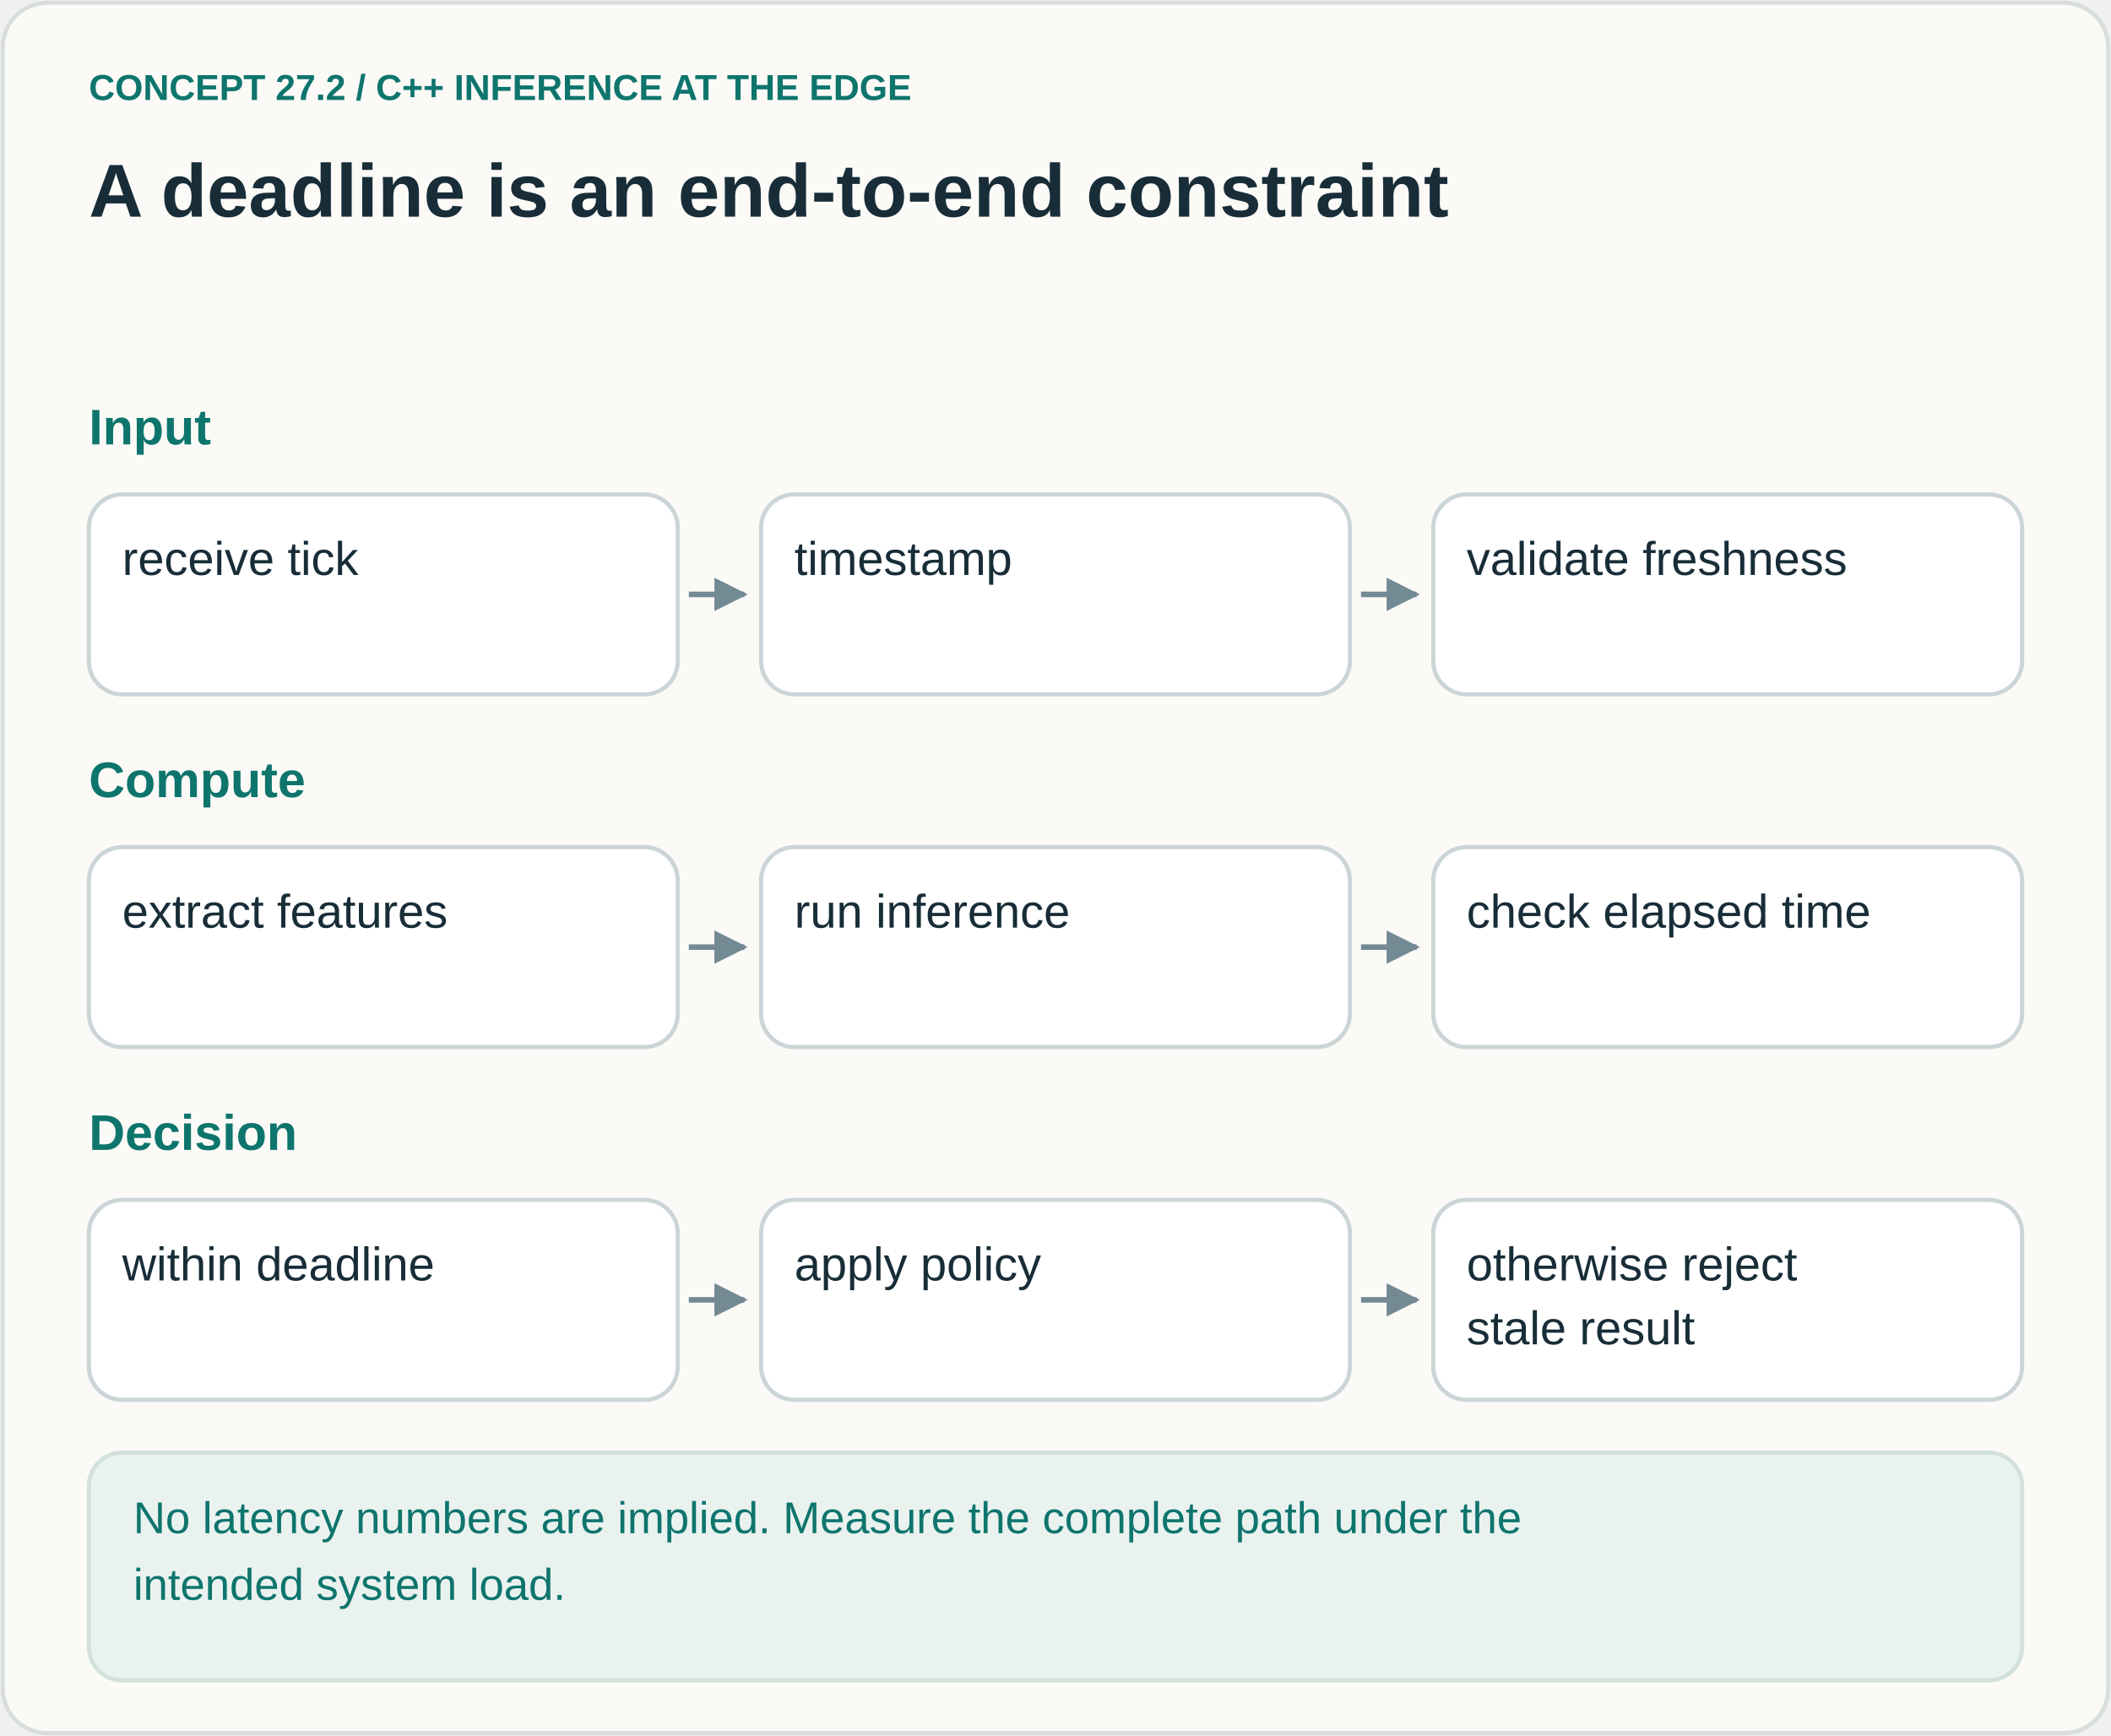
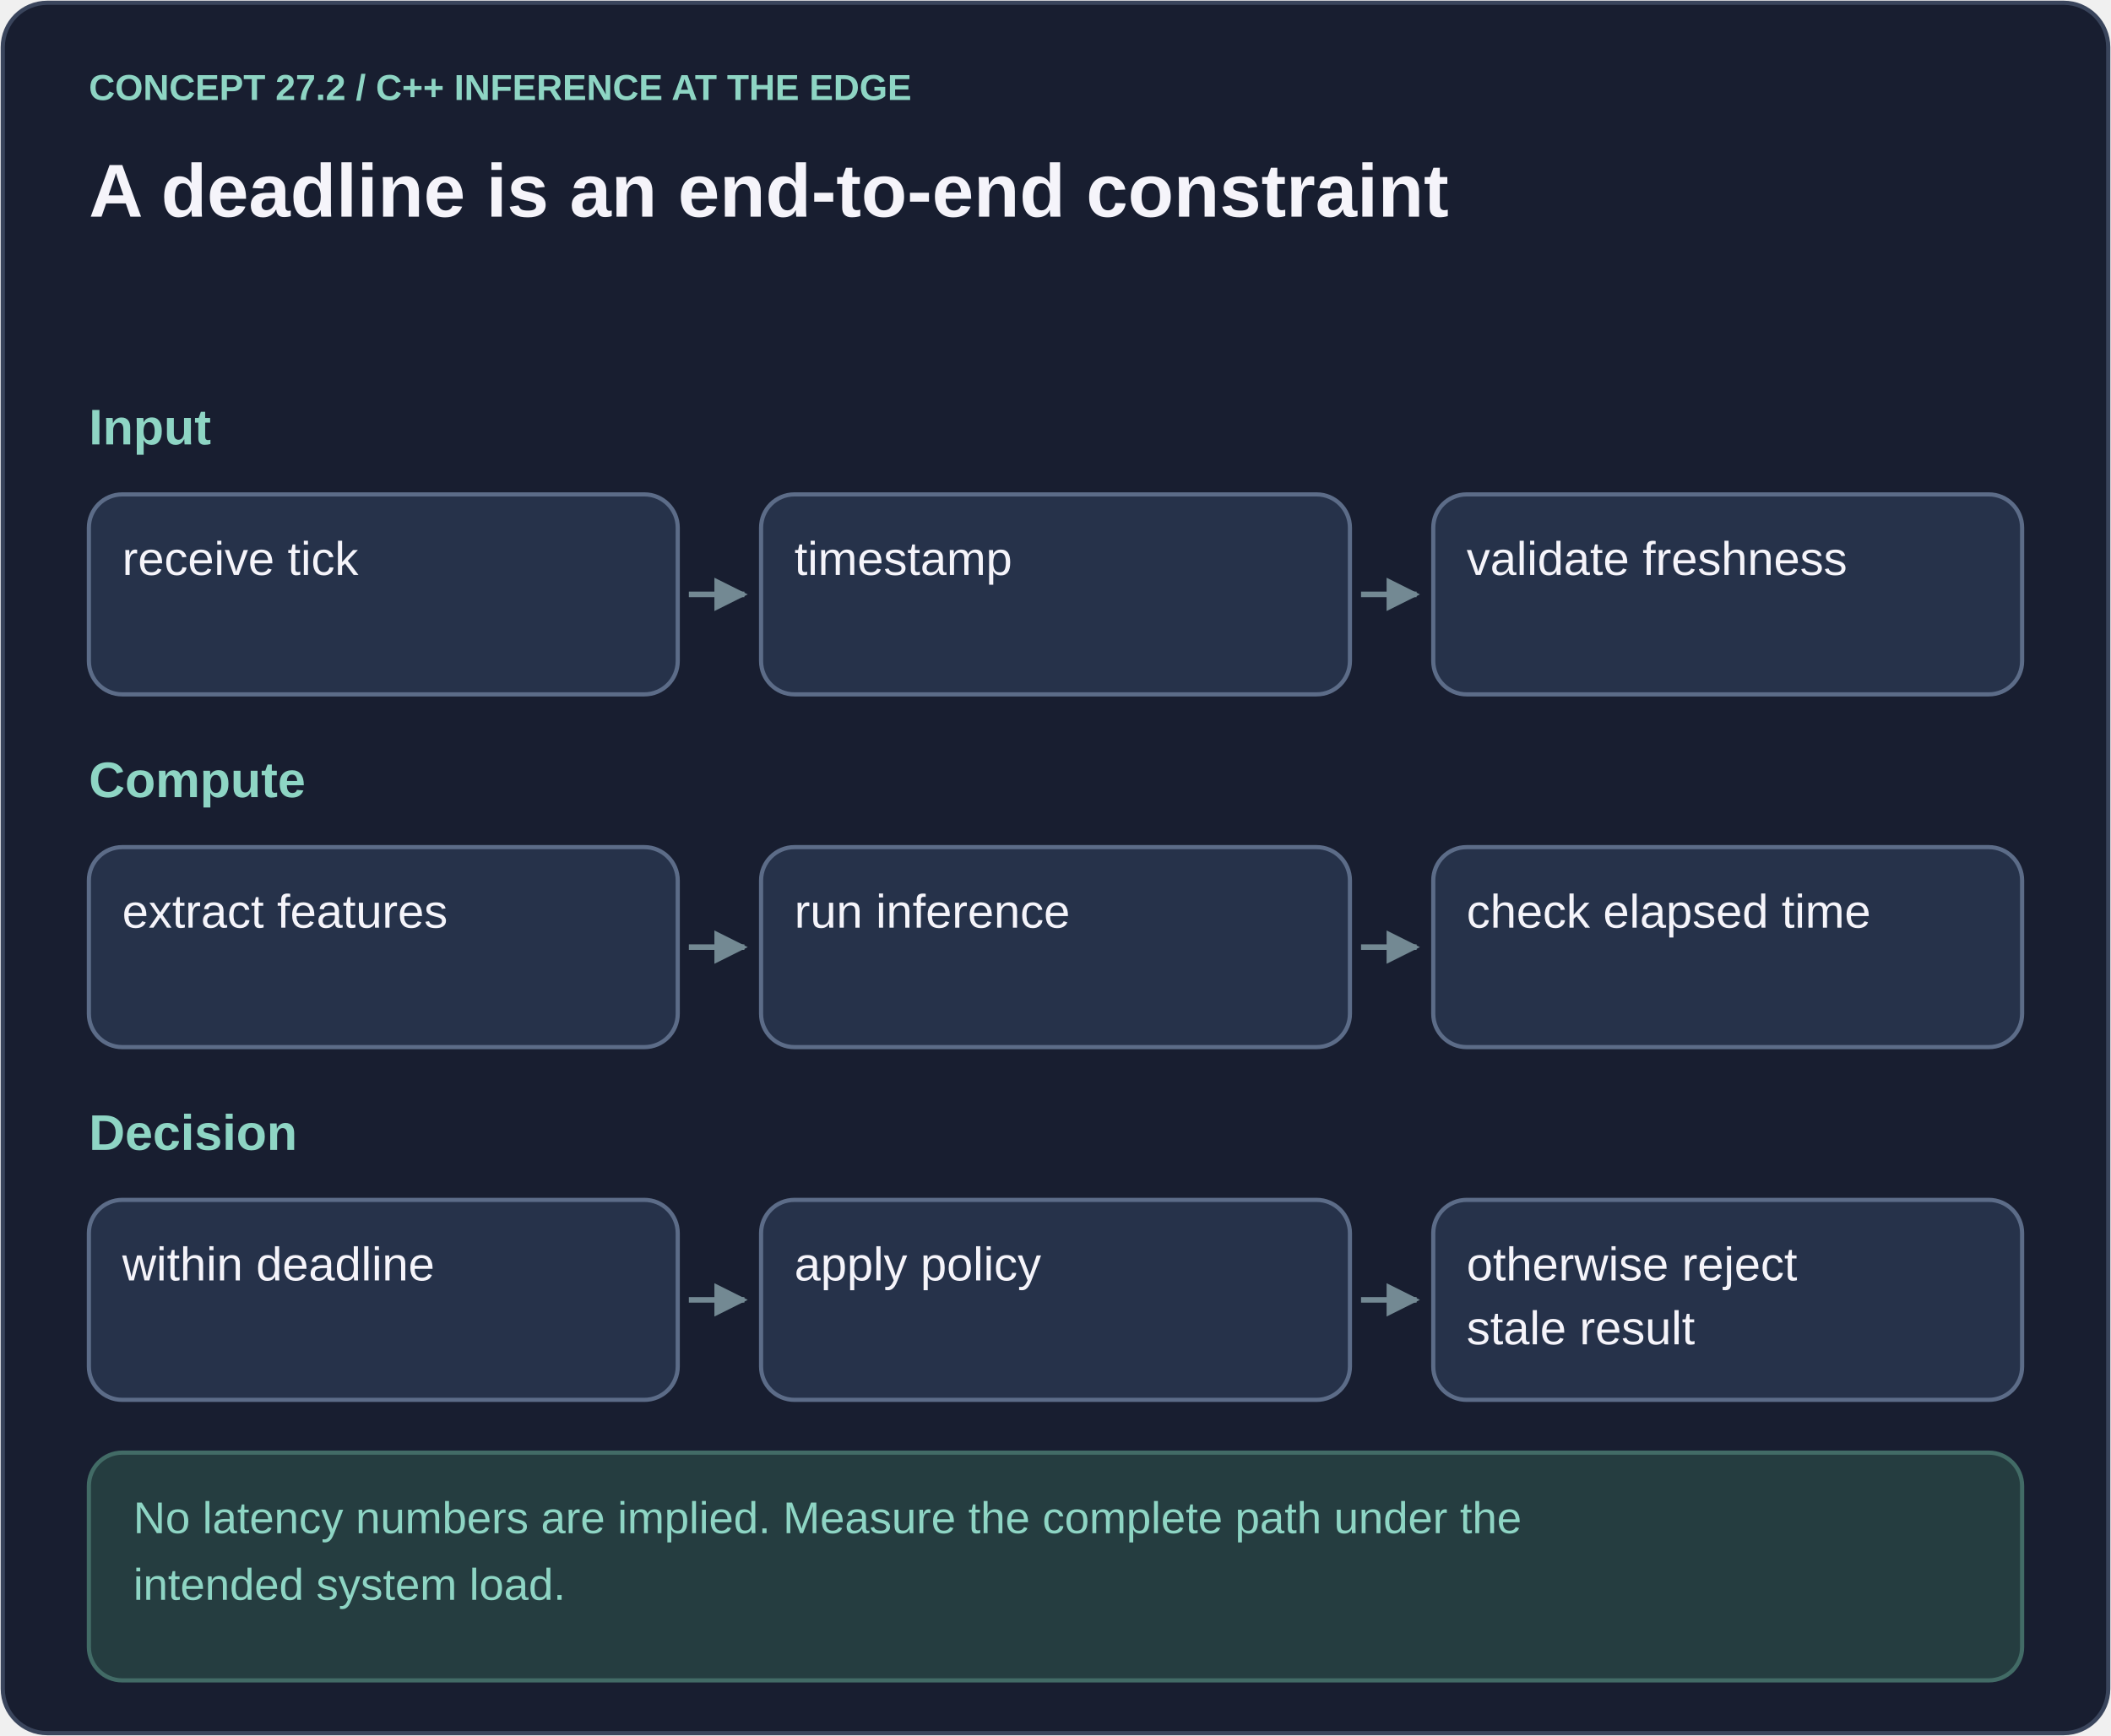
<svg xmlns="http://www.w3.org/2000/svg" width="760" height="625" viewBox="0 0 760 625" role="img" aria-labelledby="title desc">
  <defs>
    <marker id="arrow" viewBox="0 0 10 10" refX="9" refY="5" markerWidth="6" markerHeight="6" orient="auto-start-reverse">
      <path d="M0 0 L10 5 L0 10 Z" fill="#738993" />
    </marker>
  </defs>
  <g font-family="Arial, Helvetica, sans-serif">
-     <rect x="1" y="1" width="758" height="623" rx="16" fill="#fbfaf7" stroke="#d8dedb" stroke-width="1.5" />
-     <text x="32" y="36" font-size="13" fill="#0e756d" font-weight="700" text-anchor="start">CONCEPT 27.2  /  C++ INFERENCE AT THE EDGE</text>
-     <text x="32" y="78" font-size="27" fill="#182d38" font-weight="600" text-anchor="start">A deadline is an end-to-end constraint</text>
-     <text x="32" y="160" font-size="18" fill="#0e756d" font-weight="600" text-anchor="start">Input</text>
-     <rect x="32" y="178" width="212" height="72" rx="12" fill="#fff" stroke="#cbd5d8" stroke-width="1.5" />
-     <text x="44" y="207" font-size="17" fill="#182d38" font-weight="400" text-anchor="start">receive tick</text>
+     <rect x="1" y="1" width="758" height="623" rx="16" fill="#181e30" stroke="#3a455c" stroke-width="1.5" />
+     <text x="32" y="36" font-size="13" fill="#8ed5c4" font-weight="700" text-anchor="start">CONCEPT 27.2  /  C++ INFERENCE AT THE EDGE</text>
+     <text x="32" y="78" font-size="27" fill="#f5f4fa" font-weight="600" text-anchor="start">A deadline is an end-to-end constraint</text>
+     <text x="32" y="160" font-size="18" fill="#8ed5c4" font-weight="600" text-anchor="start">Input</text>
+     <rect x="32" y="178" width="212" height="72" rx="12" fill="#26324a" stroke="#5c6c88" stroke-width="1.5" />
+     <text x="44" y="207" font-size="17" fill="#f5f4fa" font-weight="400" text-anchor="start">receive tick</text>
    <path d="M248 214 L268 214" fill="none" stroke="#738993" stroke-width="2" marker-end="url(#arrow)" />
-     <rect x="274" y="178" width="212" height="72" rx="12" fill="#fff" stroke="#cbd5d8" stroke-width="1.5" />
-     <text x="286" y="207" font-size="17" fill="#182d38" font-weight="400" text-anchor="start">timestamp</text>
+     <rect x="274" y="178" width="212" height="72" rx="12" fill="#26324a" stroke="#5c6c88" stroke-width="1.5" />
+     <text x="286" y="207" font-size="17" fill="#f5f4fa" font-weight="400" text-anchor="start">timestamp</text>
    <path d="M490 214 L510 214" fill="none" stroke="#738993" stroke-width="2" marker-end="url(#arrow)" />
-     <rect x="516" y="178" width="212" height="72" rx="12" fill="#fff" stroke="#cbd5d8" stroke-width="1.5" />
-     <text x="528" y="207" font-size="17" fill="#182d38" font-weight="400" text-anchor="start">validate freshness</text>
-     <text x="32" y="287" font-size="18" fill="#0e756d" font-weight="600" text-anchor="start">Compute</text>
-     <rect x="32" y="305" width="212" height="72" rx="12" fill="#fff" stroke="#cbd5d8" stroke-width="1.5" />
-     <text x="44" y="334" font-size="17" fill="#182d38" font-weight="400" text-anchor="start">extract features</text>
+     <rect x="516" y="178" width="212" height="72" rx="12" fill="#26324a" stroke="#5c6c88" stroke-width="1.5" />
+     <text x="528" y="207" font-size="17" fill="#f5f4fa" font-weight="400" text-anchor="start">validate freshness</text>
+     <text x="32" y="287" font-size="18" fill="#8ed5c4" font-weight="600" text-anchor="start">Compute</text>
+     <rect x="32" y="305" width="212" height="72" rx="12" fill="#26324a" stroke="#5c6c88" stroke-width="1.5" />
+     <text x="44" y="334" font-size="17" fill="#f5f4fa" font-weight="400" text-anchor="start">extract features</text>
    <path d="M248 341 L268 341" fill="none" stroke="#738993" stroke-width="2" marker-end="url(#arrow)" />
-     <rect x="274" y="305" width="212" height="72" rx="12" fill="#fff" stroke="#cbd5d8" stroke-width="1.5" />
-     <text x="286" y="334" font-size="17" fill="#182d38" font-weight="400" text-anchor="start">run inference</text>
+     <rect x="274" y="305" width="212" height="72" rx="12" fill="#26324a" stroke="#5c6c88" stroke-width="1.5" />
+     <text x="286" y="334" font-size="17" fill="#f5f4fa" font-weight="400" text-anchor="start">run inference</text>
    <path d="M490 341 L510 341" fill="none" stroke="#738993" stroke-width="2" marker-end="url(#arrow)" />
-     <rect x="516" y="305" width="212" height="72" rx="12" fill="#fff" stroke="#cbd5d8" stroke-width="1.5" />
-     <text x="528" y="334" font-size="17" fill="#182d38" font-weight="400" text-anchor="start">check elapsed time</text>
-     <text x="32" y="414" font-size="18" fill="#0e756d" font-weight="600" text-anchor="start">Decision</text>
-     <rect x="32" y="432" width="212" height="72" rx="12" fill="#fff" stroke="#cbd5d8" stroke-width="1.5" />
-     <text x="44" y="461" font-size="17" fill="#182d38" font-weight="400" text-anchor="start">within deadline</text>
+     <rect x="516" y="305" width="212" height="72" rx="12" fill="#26324a" stroke="#5c6c88" stroke-width="1.5" />
+     <text x="528" y="334" font-size="17" fill="#f5f4fa" font-weight="400" text-anchor="start">check elapsed time</text>
+     <text x="32" y="414" font-size="18" fill="#8ed5c4" font-weight="600" text-anchor="start">Decision</text>
+     <rect x="32" y="432" width="212" height="72" rx="12" fill="#26324a" stroke="#5c6c88" stroke-width="1.5" />
+     <text x="44" y="461" font-size="17" fill="#f5f4fa" font-weight="400" text-anchor="start">within deadline</text>
    <path d="M248 468 L268 468" fill="none" stroke="#738993" stroke-width="2" marker-end="url(#arrow)" />
-     <rect x="274" y="432" width="212" height="72" rx="12" fill="#fff" stroke="#cbd5d8" stroke-width="1.5" />
-     <text x="286" y="461" font-size="17" fill="#182d38" font-weight="400" text-anchor="start">apply policy</text>
+     <rect x="274" y="432" width="212" height="72" rx="12" fill="#26324a" stroke="#5c6c88" stroke-width="1.5" />
+     <text x="286" y="461" font-size="17" fill="#f5f4fa" font-weight="400" text-anchor="start">apply policy</text>
    <path d="M490 468 L510 468" fill="none" stroke="#738993" stroke-width="2" marker-end="url(#arrow)" />
-     <rect x="516" y="432" width="212" height="72" rx="12" fill="#fff" stroke="#cbd5d8" stroke-width="1.5" />
-     <text x="528" y="461" font-size="17" fill="#182d38" font-weight="400" text-anchor="start">otherwise reject</text>
-     <text x="528" y="484" font-size="17" fill="#182d38" font-weight="400" text-anchor="start">stale result</text>
-     <rect x="32" y="523" width="696" height="82" rx="12" fill="#eaf2ef" stroke="#d2e1db" stroke-width="1.5" />
-     <text x="48" y="552" font-size="16" fill="#0e756d" font-weight="400" text-anchor="start">No latency numbers are implied. Measure the complete path under the</text>
-     <text x="48" y="576" font-size="16" fill="#0e756d" font-weight="400" text-anchor="start">intended system load.</text>
+     <rect x="516" y="432" width="212" height="72" rx="12" fill="#26324a" stroke="#5c6c88" stroke-width="1.5" />
+     <text x="528" y="461" font-size="17" fill="#f5f4fa" font-weight="400" text-anchor="start">otherwise reject</text>
+     <text x="528" y="484" font-size="17" fill="#f5f4fa" font-weight="400" text-anchor="start">stale result</text>
+     <rect x="32" y="523" width="696" height="82" rx="12" fill="#253d40" stroke="#426b66" stroke-width="1.5" />
+     <text x="48" y="552" font-size="16" fill="#8ed5c4" font-weight="400" text-anchor="start">No latency numbers are implied. Measure the complete path under the</text>
+     <text x="48" y="576" font-size="16" fill="#8ed5c4" font-weight="400" text-anchor="start">intended system load.</text>
  </g>
</svg>
